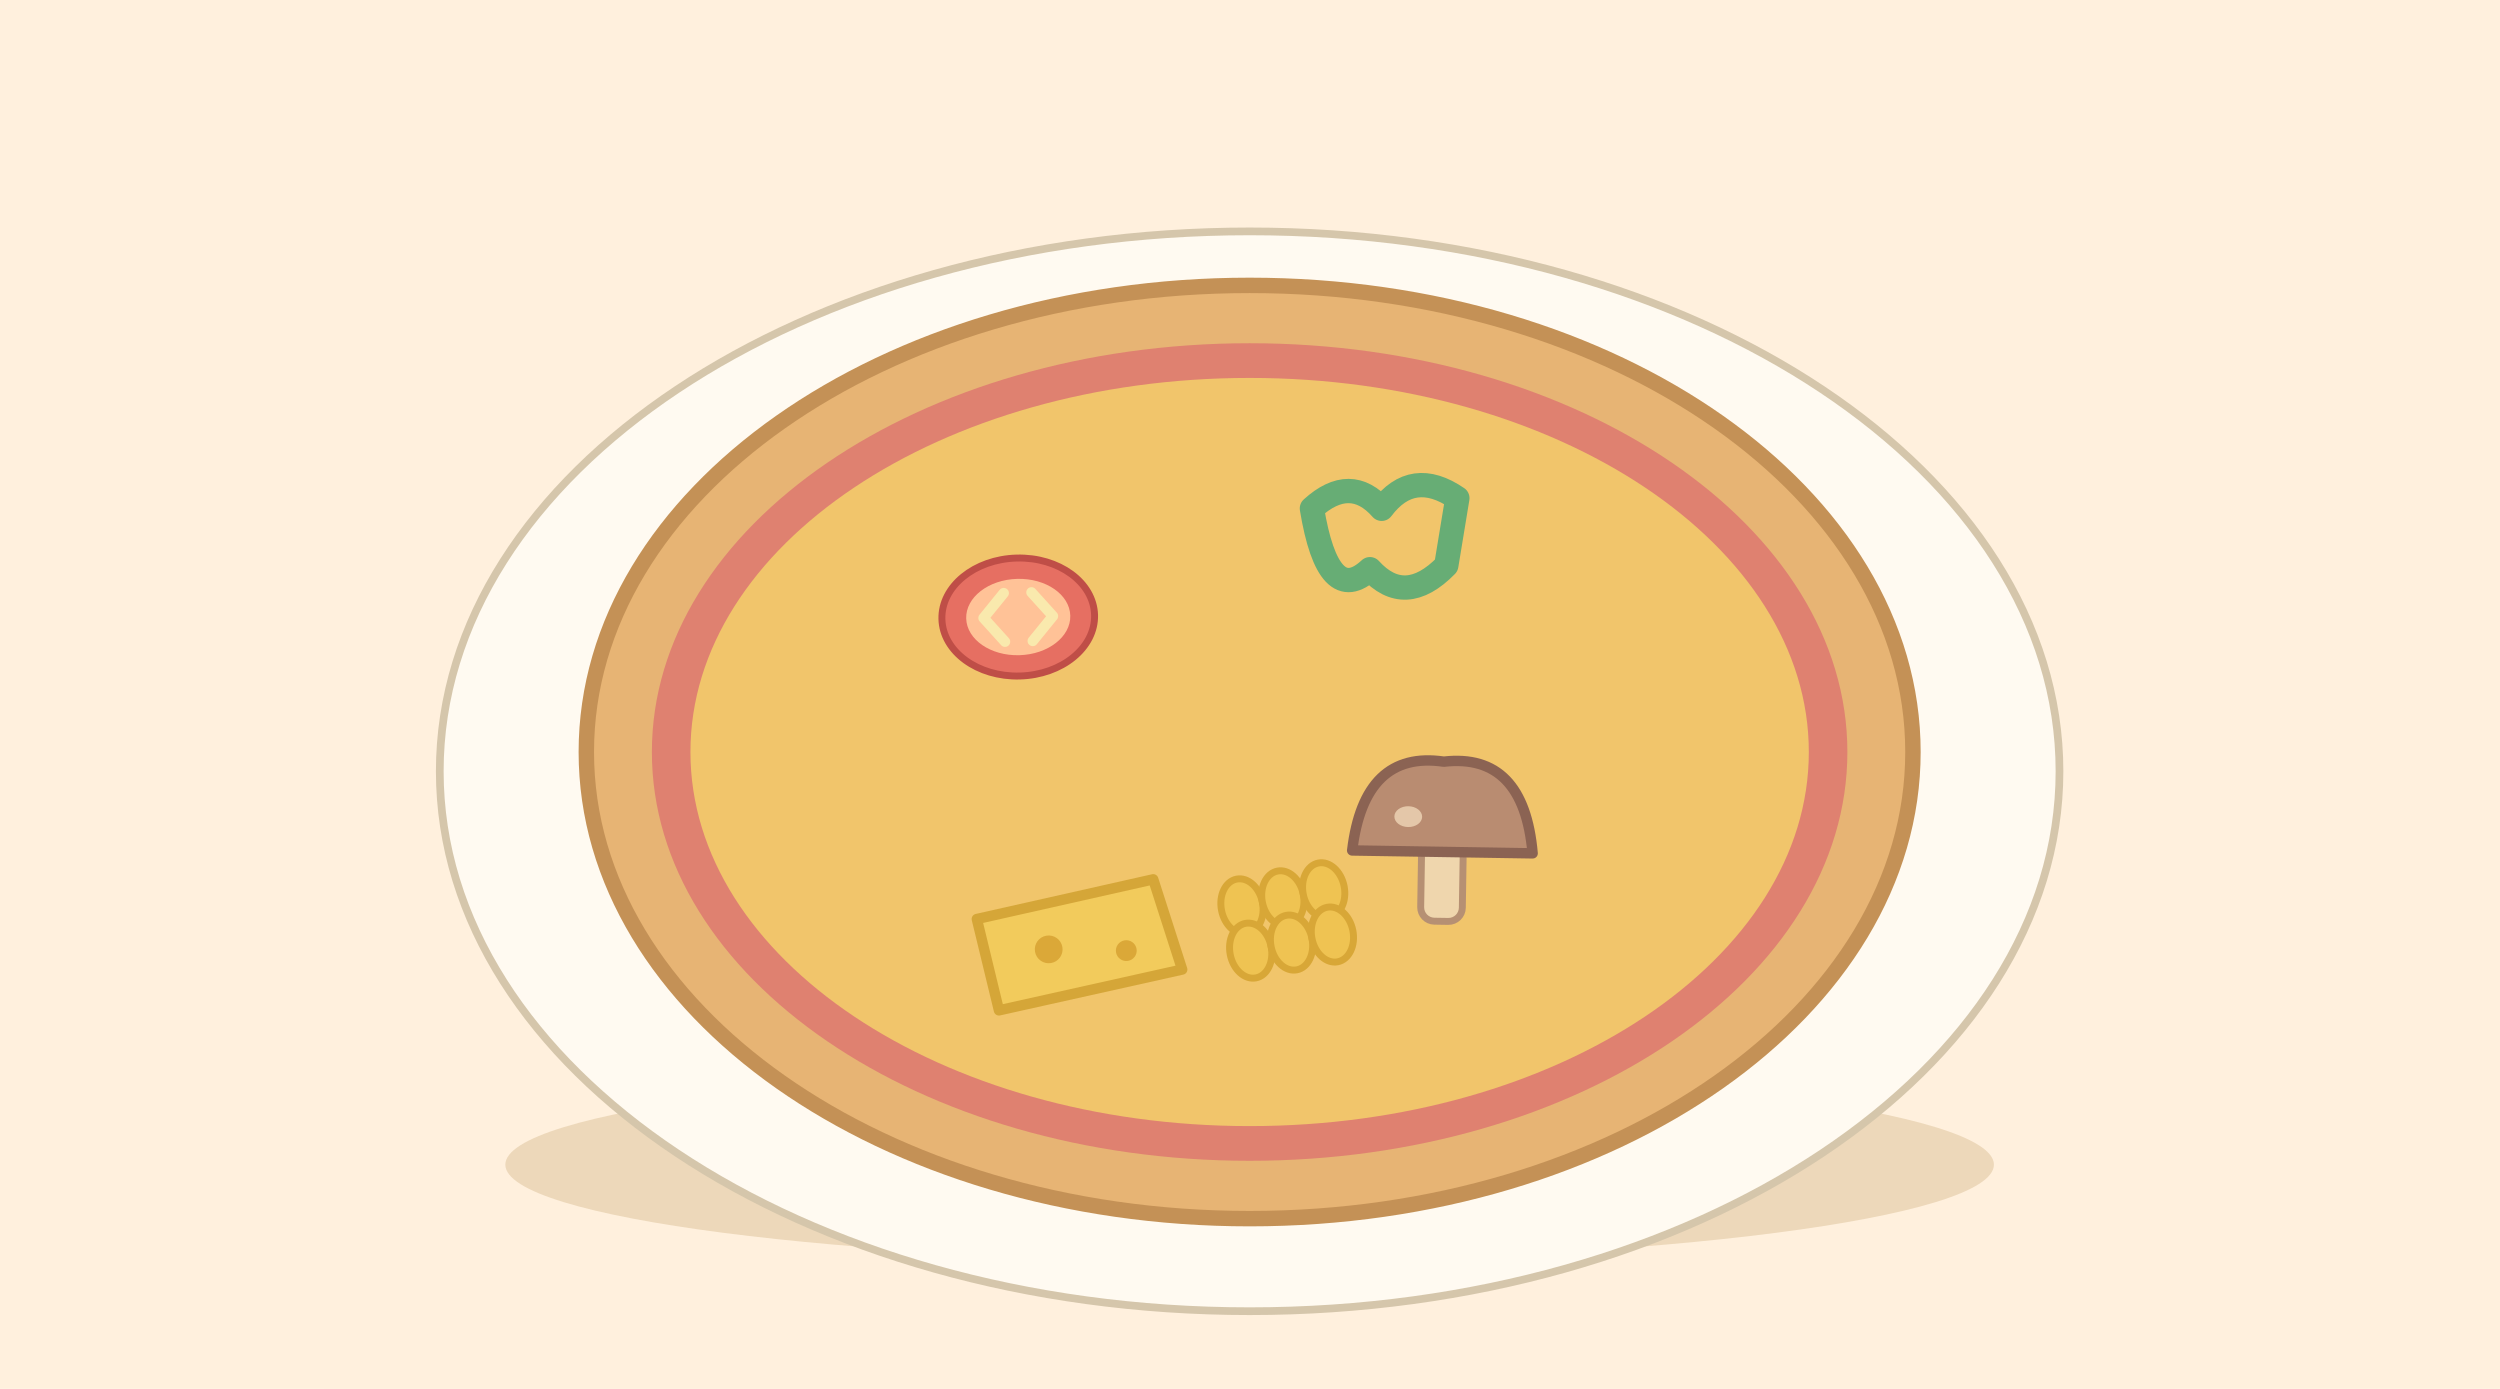
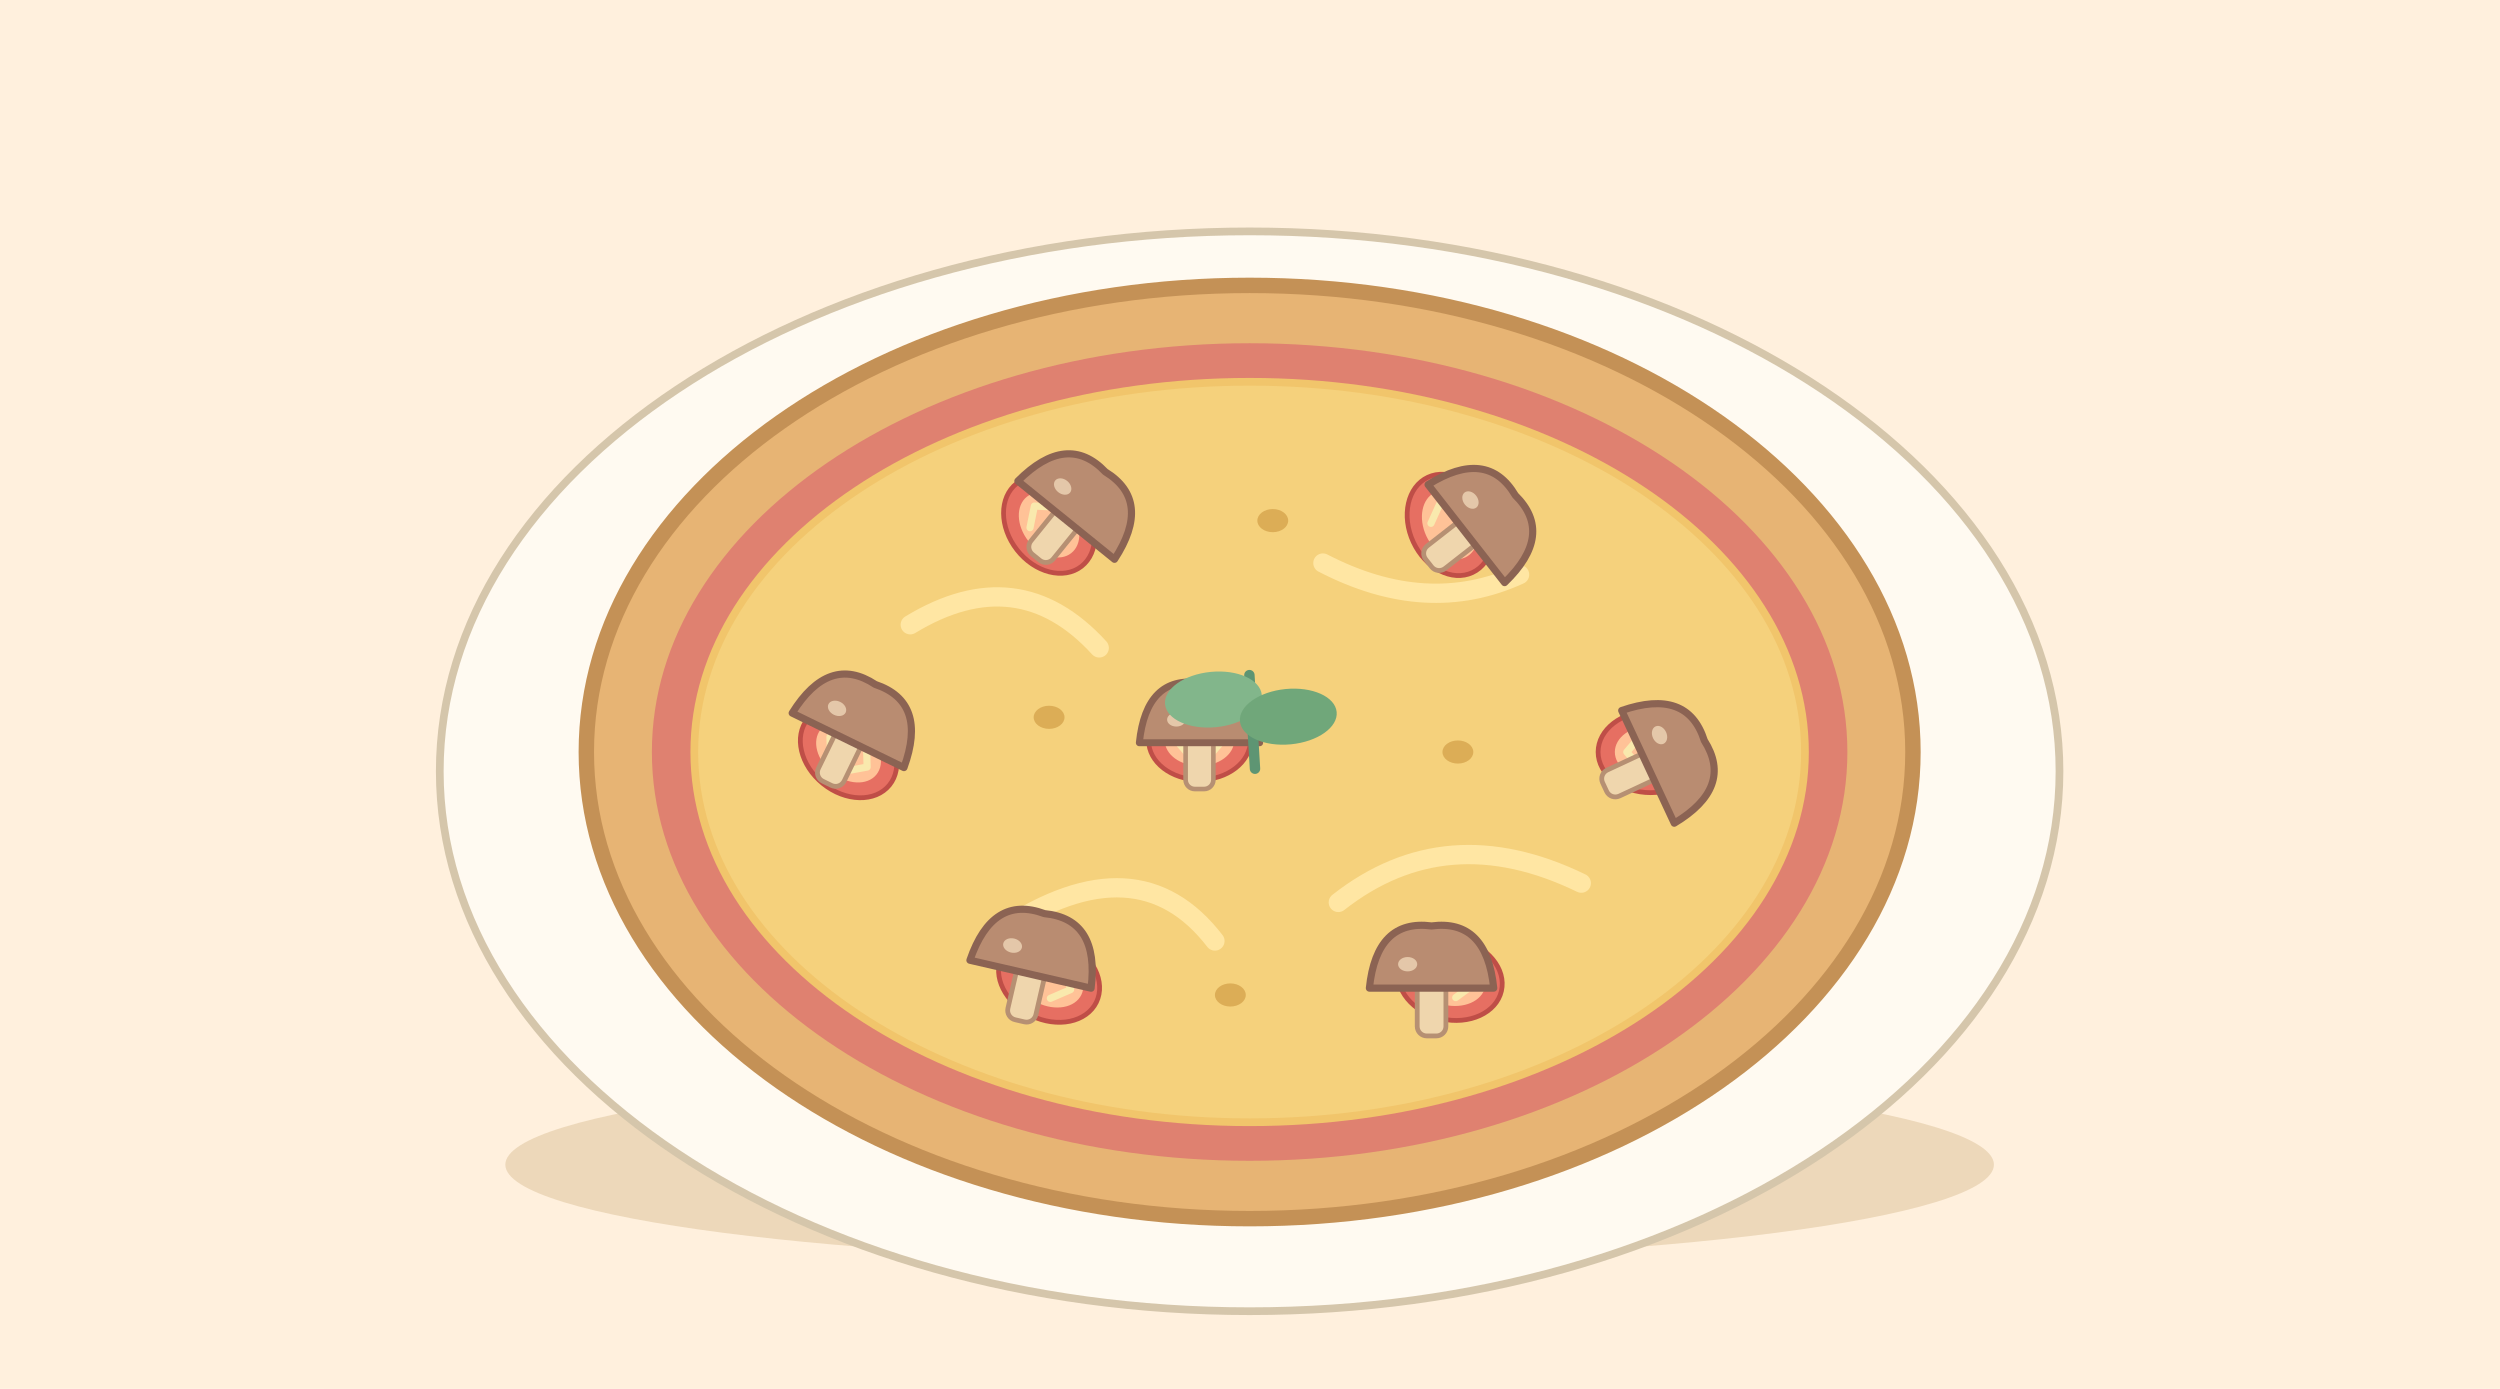
<svg xmlns="http://www.w3.org/2000/svg" viewBox="0 0 540 300">
  <rect width="540" height="300" fill="#fff0dd" />
  <g transform="translate(70 0) scale(.833)">
    <rect x="0" y="0" width="480" height="360" rx="0" fill="#fff0dd" stroke="none" stroke-width="2" />
    <ellipse cx="240" cy="302" rx="193" ry="25" fill="#edd8ba" stroke="none" stroke-width="2" />
    <ellipse cx="240" cy="200" rx="210" ry="140" fill="#fffaf1" stroke="#d5c6ab" stroke-width="2" />
    <ellipse cx="240" cy="195" rx="172" ry="121" fill="#e7b474" stroke="#c49156" stroke-width="4" />
    <ellipse cx="240" cy="195" rx="155" ry="106" fill="#df8170" stroke="none" stroke-width="2" />
    <ellipse cx="240" cy="195" rx="145" ry="97" fill="#f1c56b" stroke="none" stroke-width="2" />
-     <g transform="translate(180 160) rotate(-1.526759) scale(.9)">
+     <ellipse cx="240" cy="195" rx="143" ry="95" fill="#f5d17c" stroke="none" stroke-width="2" />
+     <path d="M152 162Q180 145 201 168M259 146Q286 160 310 149M176 241Q211 218 231 244M263 234Q291 212 326 229" fill="none" stroke="#ffe6a3" stroke-width="5" stroke-linecap="round" stroke-linejoin="round" />
+     <ellipse cx="188" cy="186" rx="4" ry="3" fill="#dcad56" stroke="none" stroke-width="2" />
+     <ellipse cx="294" cy="195" rx="4" ry="3" fill="#dcad56" stroke="none" stroke-width="2" />
+     <ellipse cx="235" cy="258" rx="4" ry="3" fill="#dcad56" stroke="none" stroke-width="2" />
+     <ellipse cx="246" cy="135" rx="4" ry="3" fill="#dcad56" stroke="none" stroke-width="2" />
+     <g transform="translate(344 195) rotate(0) scale(0.62)">
      <ellipse cx="0" cy="0" rx="22" ry="17" fill="#e66f62" stroke="#bf4e47" stroke-width="2" />
      <ellipse cx="0" cy="0" rx="15" ry="11" fill="#ffc297" stroke="none" stroke-width="2" />
      <path d="M-4 -7L-10 0L-4 7" fill="none" stroke="#f9e9ad" stroke-width="3" stroke-linecap="round" stroke-linejoin="round" />
      <path d="M4 -7L10 0L4 7" fill="none" stroke="#f9e9ad" stroke-width="3" stroke-linecap="round" stroke-linejoin="round" />
    </g>
-     <g transform="translate(275 140) rotate(-5.404617) scale(.9)">
-       <path d="M-20 -11Q-8 -20 0 -9Q10 -20 22 -10L17 9Q4 20 -5 8Q-18 18 -20 -11Z" fill="none" stroke="#67ad75" stroke-width="7" stroke-linecap="round" stroke-linejoin="round" />
+     <g transform="translate(292 253.8897) rotate(13) scale(0.62)">
+       <ellipse cx="0" cy="0" rx="22" ry="17" fill="#e66f62" stroke="#bf4e47" stroke-width="2" />
+       <ellipse cx="0" cy="0" rx="15" ry="11" fill="#ffc297" stroke="none" stroke-width="2" />
+       <path d="M-4 -7L-10 0L-4 7" fill="none" stroke="#f9e9ad" stroke-width="3" stroke-linecap="round" stroke-linejoin="round" />
+       <path d="M4 -7L10 0L4 7" fill="none" stroke="#f9e9ad" stroke-width="3" stroke-linecap="round" stroke-linejoin="round" />
    </g>
-     <g transform="translate(250 240) rotate(-11.1398) scale(.9)">
-       <ellipse cx="-12" cy="-8" rx="6" ry="8" fill="#efc352" stroke="#d8a737" stroke-width="2" />
-       <ellipse cx="-12" cy="5" rx="6" ry="8" fill="#efc352" stroke="#d8a737" stroke-width="2" />
-       <ellipse cx="0" cy="-8" rx="6" ry="8" fill="#efc352" stroke="#d8a737" stroke-width="2" />
-       <ellipse cx="0" cy="5" rx="6" ry="8" fill="#efc352" stroke="#d8a737" stroke-width="2" />
-       <ellipse cx="12" cy="-8" rx="6" ry="8" fill="#efc352" stroke="#d8a737" stroke-width="2" />
-       <ellipse cx="12" cy="5" rx="6" ry="8" fill="#efc352" stroke="#d8a737" stroke-width="2" />
+     <g transform="translate(188 253.8897) rotate(26) scale(0.62)">
+       <ellipse cx="0" cy="0" rx="22" ry="17" fill="#e66f62" stroke="#bf4e47" stroke-width="2" />
+       <ellipse cx="0" cy="0" rx="15" ry="11" fill="#ffc297" stroke="none" stroke-width="2" />
+       <path d="M-4 -7L-10 0L-4 7" fill="none" stroke="#f9e9ad" stroke-width="3" stroke-linecap="round" stroke-linejoin="round" />
+       <path d="M4 -7L10 0L4 7" fill="none" stroke="#f9e9ad" stroke-width="3" stroke-linecap="round" stroke-linejoin="round" />
    </g>
-     <g transform="translate(290 220) rotate(0.9180159) scale(.9)">
+     <g transform="translate(136 195) rotate(39) scale(0.62)">
+       <ellipse cx="0" cy="0" rx="22" ry="17" fill="#e66f62" stroke="#bf4e47" stroke-width="2" />
+       <ellipse cx="0" cy="0" rx="15" ry="11" fill="#ffc297" stroke="none" stroke-width="2" />
+       <path d="M-4 -7L-10 0L-4 7" fill="none" stroke="#f9e9ad" stroke-width="3" stroke-linecap="round" stroke-linejoin="round" />
+       <path d="M4 -7L10 0L4 7" fill="none" stroke="#f9e9ad" stroke-width="3" stroke-linecap="round" stroke-linejoin="round" />
+     </g>
+     <g transform="translate(188 136.1103) rotate(52) scale(0.62)">
+       <ellipse cx="0" cy="0" rx="22" ry="17" fill="#e66f62" stroke="#bf4e47" stroke-width="2" />
+       <ellipse cx="0" cy="0" rx="15" ry="11" fill="#ffc297" stroke="none" stroke-width="2" />
+       <path d="M-4 -7L-10 0L-4 7" fill="none" stroke="#f9e9ad" stroke-width="3" stroke-linecap="round" stroke-linejoin="round" />
+       <path d="M4 -7L10 0L4 7" fill="none" stroke="#f9e9ad" stroke-width="3" stroke-linecap="round" stroke-linejoin="round" />
+     </g>
+     <g transform="translate(292 136.1103) rotate(65) scale(0.62)">
+       <ellipse cx="0" cy="0" rx="22" ry="17" fill="#e66f62" stroke="#bf4e47" stroke-width="2" />
+       <ellipse cx="0" cy="0" rx="15" ry="11" fill="#ffc297" stroke="none" stroke-width="2" />
+       <path d="M-4 -7L-10 0L-4 7" fill="none" stroke="#f9e9ad" stroke-width="3" stroke-linecap="round" stroke-linejoin="round" />
+       <path d="M4 -7L10 0L4 7" fill="none" stroke="#f9e9ad" stroke-width="3" stroke-linecap="round" stroke-linejoin="round" />
+     </g>
+     <g transform="translate(227 192) rotate(0) scale(0.6)">
+       <ellipse cx="0" cy="0" rx="22" ry="17" fill="#e66f62" stroke="#bf4e47" stroke-width="2" />
+       <ellipse cx="0" cy="0" rx="15" ry="11" fill="#ffc297" stroke="none" stroke-width="2" />
+       <path d="M-4 -7L-10 0L-4 7" fill="none" stroke="#f9e9ad" stroke-width="3" stroke-linecap="round" stroke-linejoin="round" />
+       <path d="M4 -7L10 0L4 7" fill="none" stroke="#f9e9ad" stroke-width="3" stroke-linecap="round" stroke-linejoin="round" />
+     </g>
+     <g transform="translate(287.174 255.6021) rotate(0) scale(0.62)">
      <rect x="-6" y="-2" width="12" height="23" rx="4" fill="#efd6ad" stroke="#b69073" stroke-width="2" />
      <path d="M-26 1Q-23 -28 0 -25Q23 -28 26 1Z" fill="#b98c71" stroke="#8b6353" stroke-width="3" stroke-linecap="round" stroke-linejoin="round" />
      <ellipse cx="-10" cy="-9" rx="4" ry="3" fill="#e4c7a9" stroke="none" stroke-width="2" />
    </g>
-     <g transform="translate(195 245) rotate(-9.381007) scale(.9)">
-       <path d="M-27 -12L25 -15L29 12L-25 15Z" fill="#f2cb5c" stroke="#d5a638" stroke-width="3" stroke-linecap="round" stroke-linejoin="round" />
-       <ellipse cx="-8" cy="0" rx="4" ry="4" fill="#dba838" stroke="none" stroke-width="2" />
-       <ellipse cx="14" cy="4" rx="3" ry="3" fill="#dba838" stroke="none" stroke-width="2" />
+     <g transform="translate(183.3189 252.0132) rotate(13) scale(0.62)">
+       <rect x="-6" y="-2" width="12" height="23" rx="4" fill="#efd6ad" stroke="#b69073" stroke-width="2" />
+       <path d="M-26 1Q-23 -28 0 -25Q23 -28 26 1Z" fill="#b98c71" stroke="#8b6353" stroke-width="3" stroke-linecap="round" stroke-linejoin="round" />
+       <ellipse cx="-10" cy="-9" rx="4" ry="3" fill="#e4c7a9" stroke="none" stroke-width="2" />
+     </g>
+     <g transform="translate(136.1449 191.4111) rotate(26) scale(0.62)">
+       <rect x="-6" y="-2" width="12" height="23" rx="4" fill="#efd6ad" stroke="#b69073" stroke-width="2" />
+       <path d="M-26 1Q-23 -28 0 -25Q23 -28 26 1Z" fill="#b98c71" stroke="#8b6353" stroke-width="3" stroke-linecap="round" stroke-linejoin="round" />
+       <ellipse cx="-10" cy="-9" rx="4" ry="3" fill="#e4c7a9" stroke="none" stroke-width="2" />
+     </g>
+     <g transform="translate(192.826 134.3979) rotate(39) scale(0.62)">
+       <rect x="-6" y="-2" width="12" height="23" rx="4" fill="#efd6ad" stroke="#b69073" stroke-width="2" />
+       <path d="M-26 1Q-23 -28 0 -25Q23 -28 26 1Z" fill="#b98c71" stroke="#8b6353" stroke-width="3" stroke-linecap="round" stroke-linejoin="round" />
+       <ellipse cx="-10" cy="-9" rx="4" ry="3" fill="#e4c7a9" stroke="none" stroke-width="2" />
+     </g>
+     <g transform="translate(296.6811 137.9868) rotate(52) scale(0.62)">
+       <rect x="-6" y="-2" width="12" height="23" rx="4" fill="#efd6ad" stroke="#b69073" stroke-width="2" />
+       <path d="M-26 1Q-23 -28 0 -25Q23 -28 26 1Z" fill="#b98c71" stroke="#8b6353" stroke-width="3" stroke-linecap="round" stroke-linejoin="round" />
+       <ellipse cx="-10" cy="-9" rx="4" ry="3" fill="#e4c7a9" stroke="none" stroke-width="2" />
+     </g>
+     <g transform="translate(343.8551 198.5889) rotate(65) scale(0.62)">
+       <rect x="-6" y="-2" width="12" height="23" rx="4" fill="#efd6ad" stroke="#b69073" stroke-width="2" />
+       <path d="M-26 1Q-23 -28 0 -25Q23 -28 26 1Z" fill="#b98c71" stroke="#8b6353" stroke-width="3" stroke-linecap="round" stroke-linejoin="round" />
+       <ellipse cx="-10" cy="-9" rx="4" ry="3" fill="#e4c7a9" stroke="none" stroke-width="2" />
+     </g>
+     <g transform="translate(227 192) rotate(0) scale(0.6)">
+       <rect x="-6" y="-2" width="12" height="23" rx="4" fill="#efd6ad" stroke="#b69073" stroke-width="2" />
+       <path d="M-26 1Q-23 -28 0 -25Q23 -28 26 1Z" fill="#b98c71" stroke="#8b6353" stroke-width="3" stroke-linecap="round" stroke-linejoin="round" />
+       <ellipse cx="-10" cy="-9" rx="4" ry="3" fill="#e4c7a9" stroke="none" stroke-width="2" />
+     </g>
+     <g transform="translate(240 185) rotate(-5.546345) scale(0.9)">
+       <path d="M0 16L1 -11" fill="none" stroke="#5e9573" stroke-width="3" stroke-linecap="round" stroke-linejoin="round" />
+       <ellipse cx="-10" cy="-5" rx="14" ry="8" fill="#82b68b" stroke="none" stroke-width="2" />
+       <ellipse cx="11" cy="2" rx="14" ry="8" fill="#70a77a" stroke="none" stroke-width="2" />
    </g>
  </g>
</svg>
